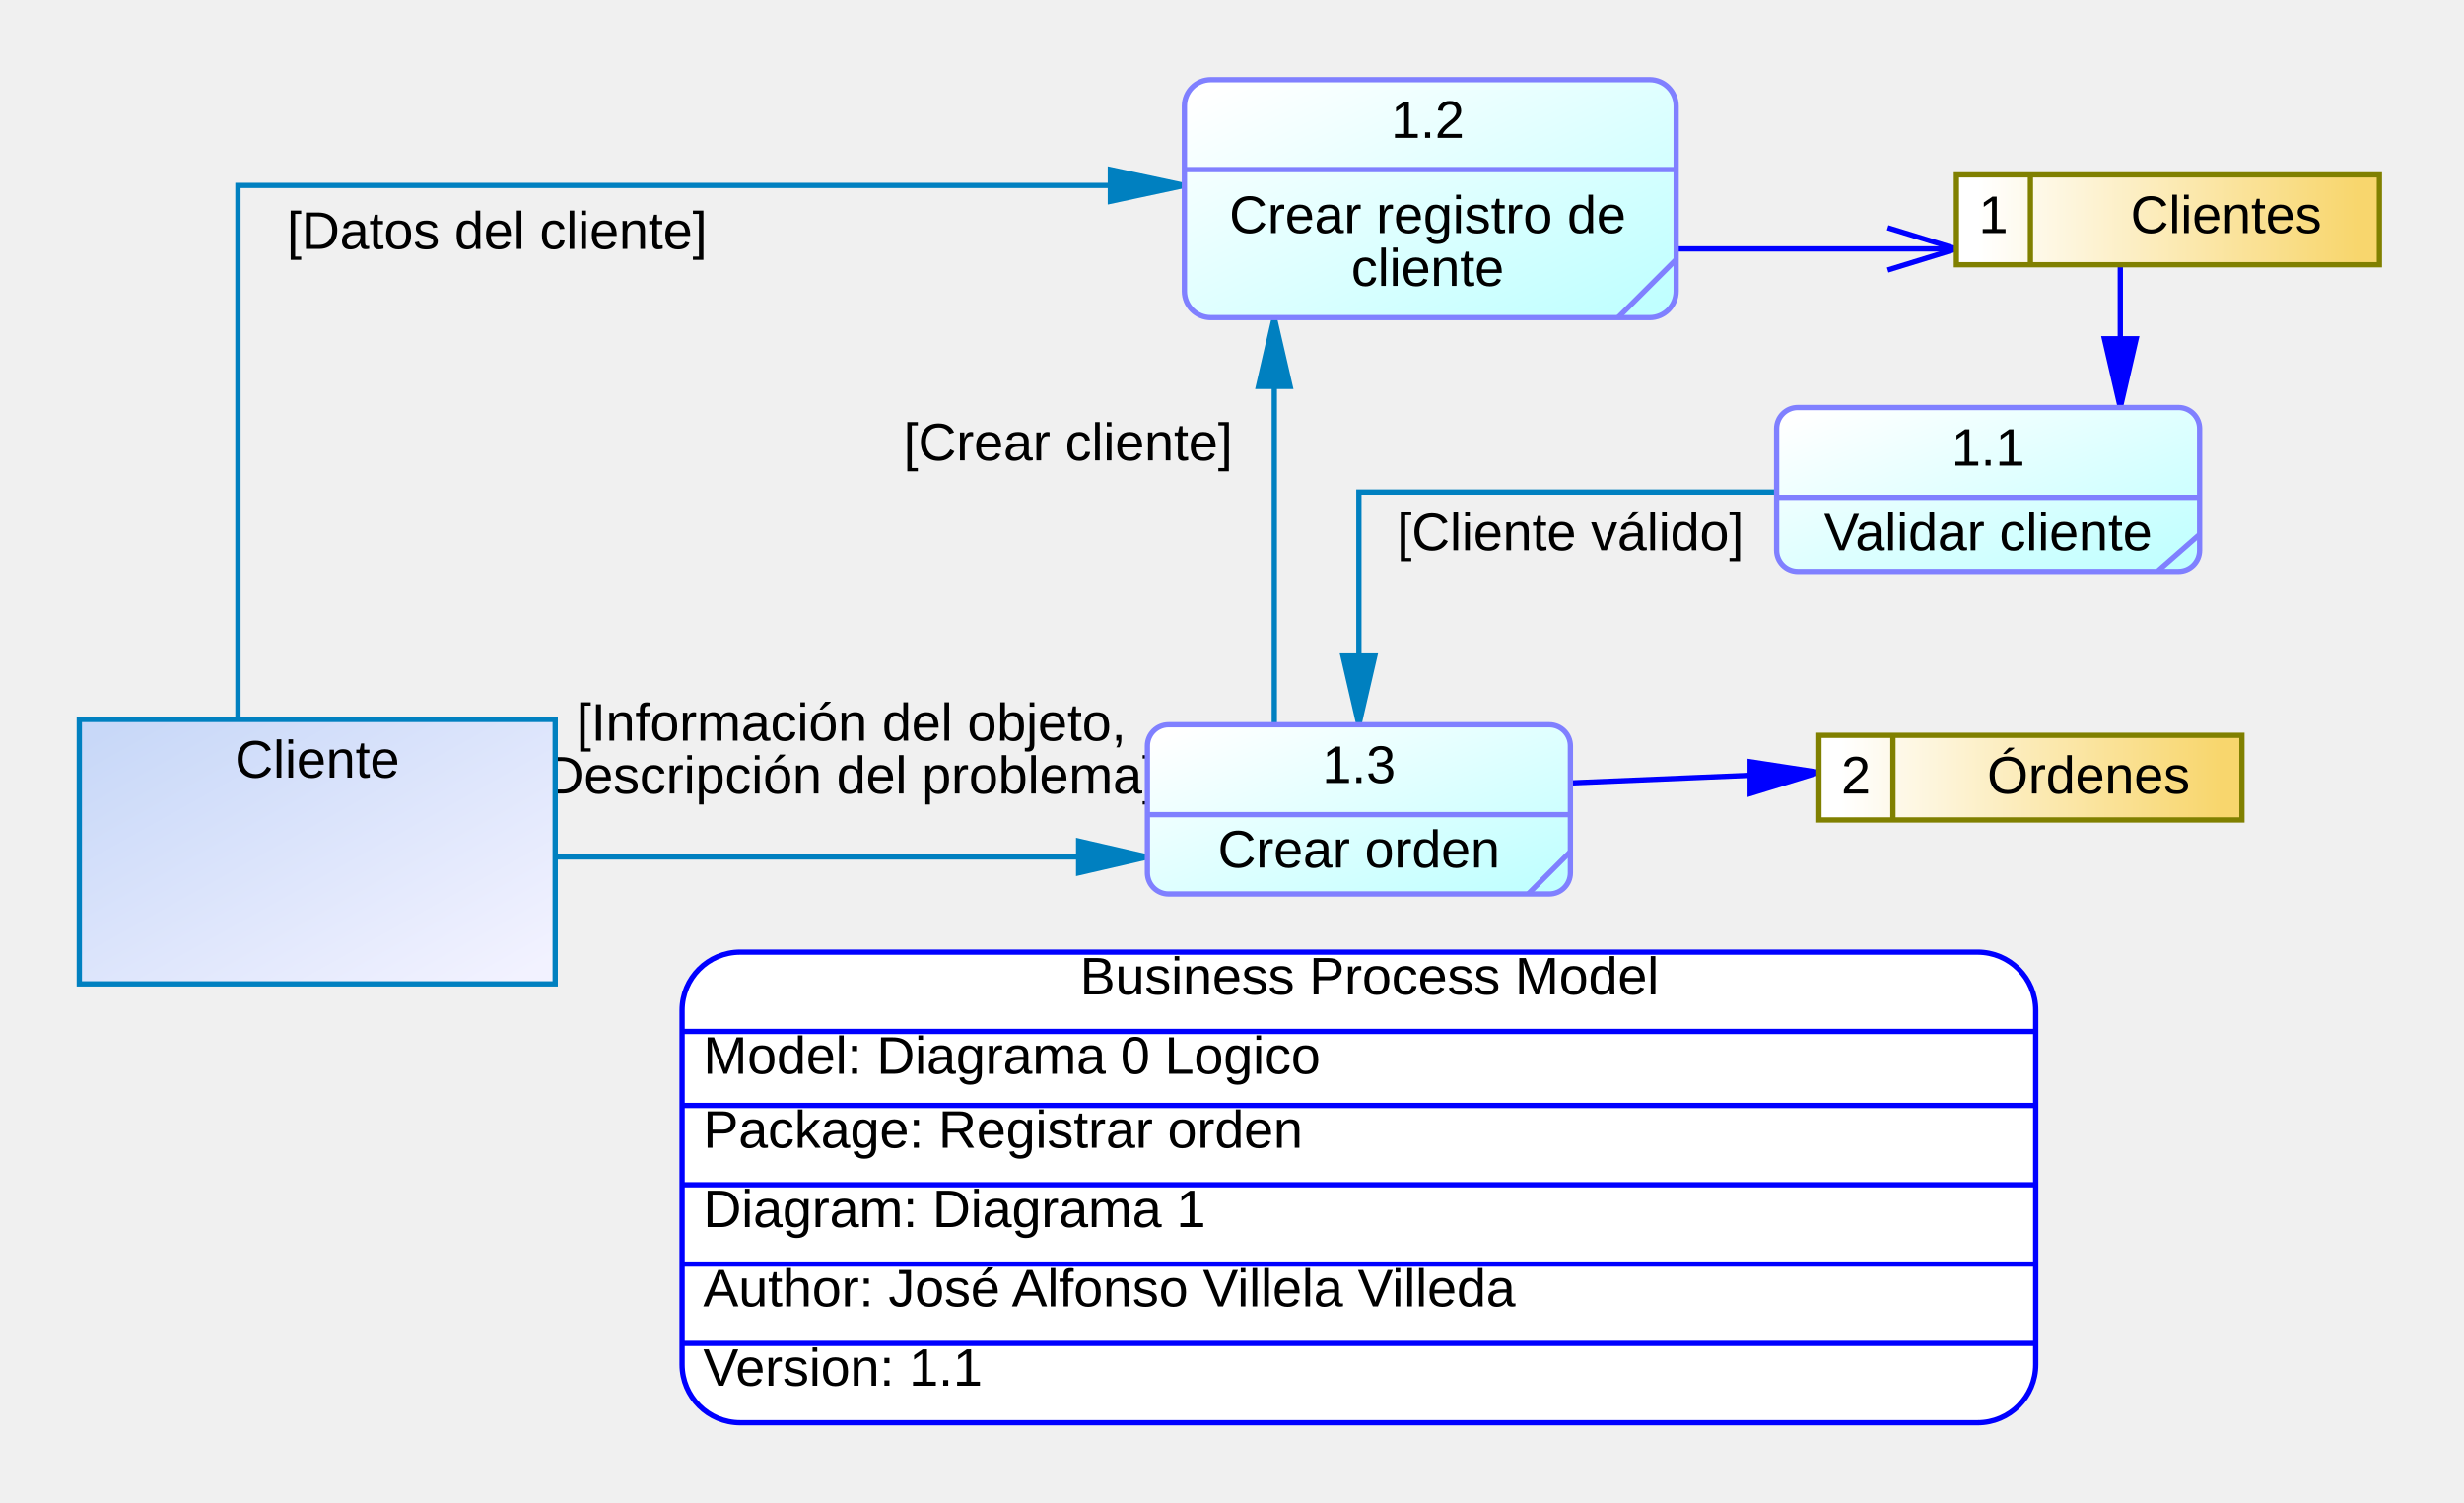
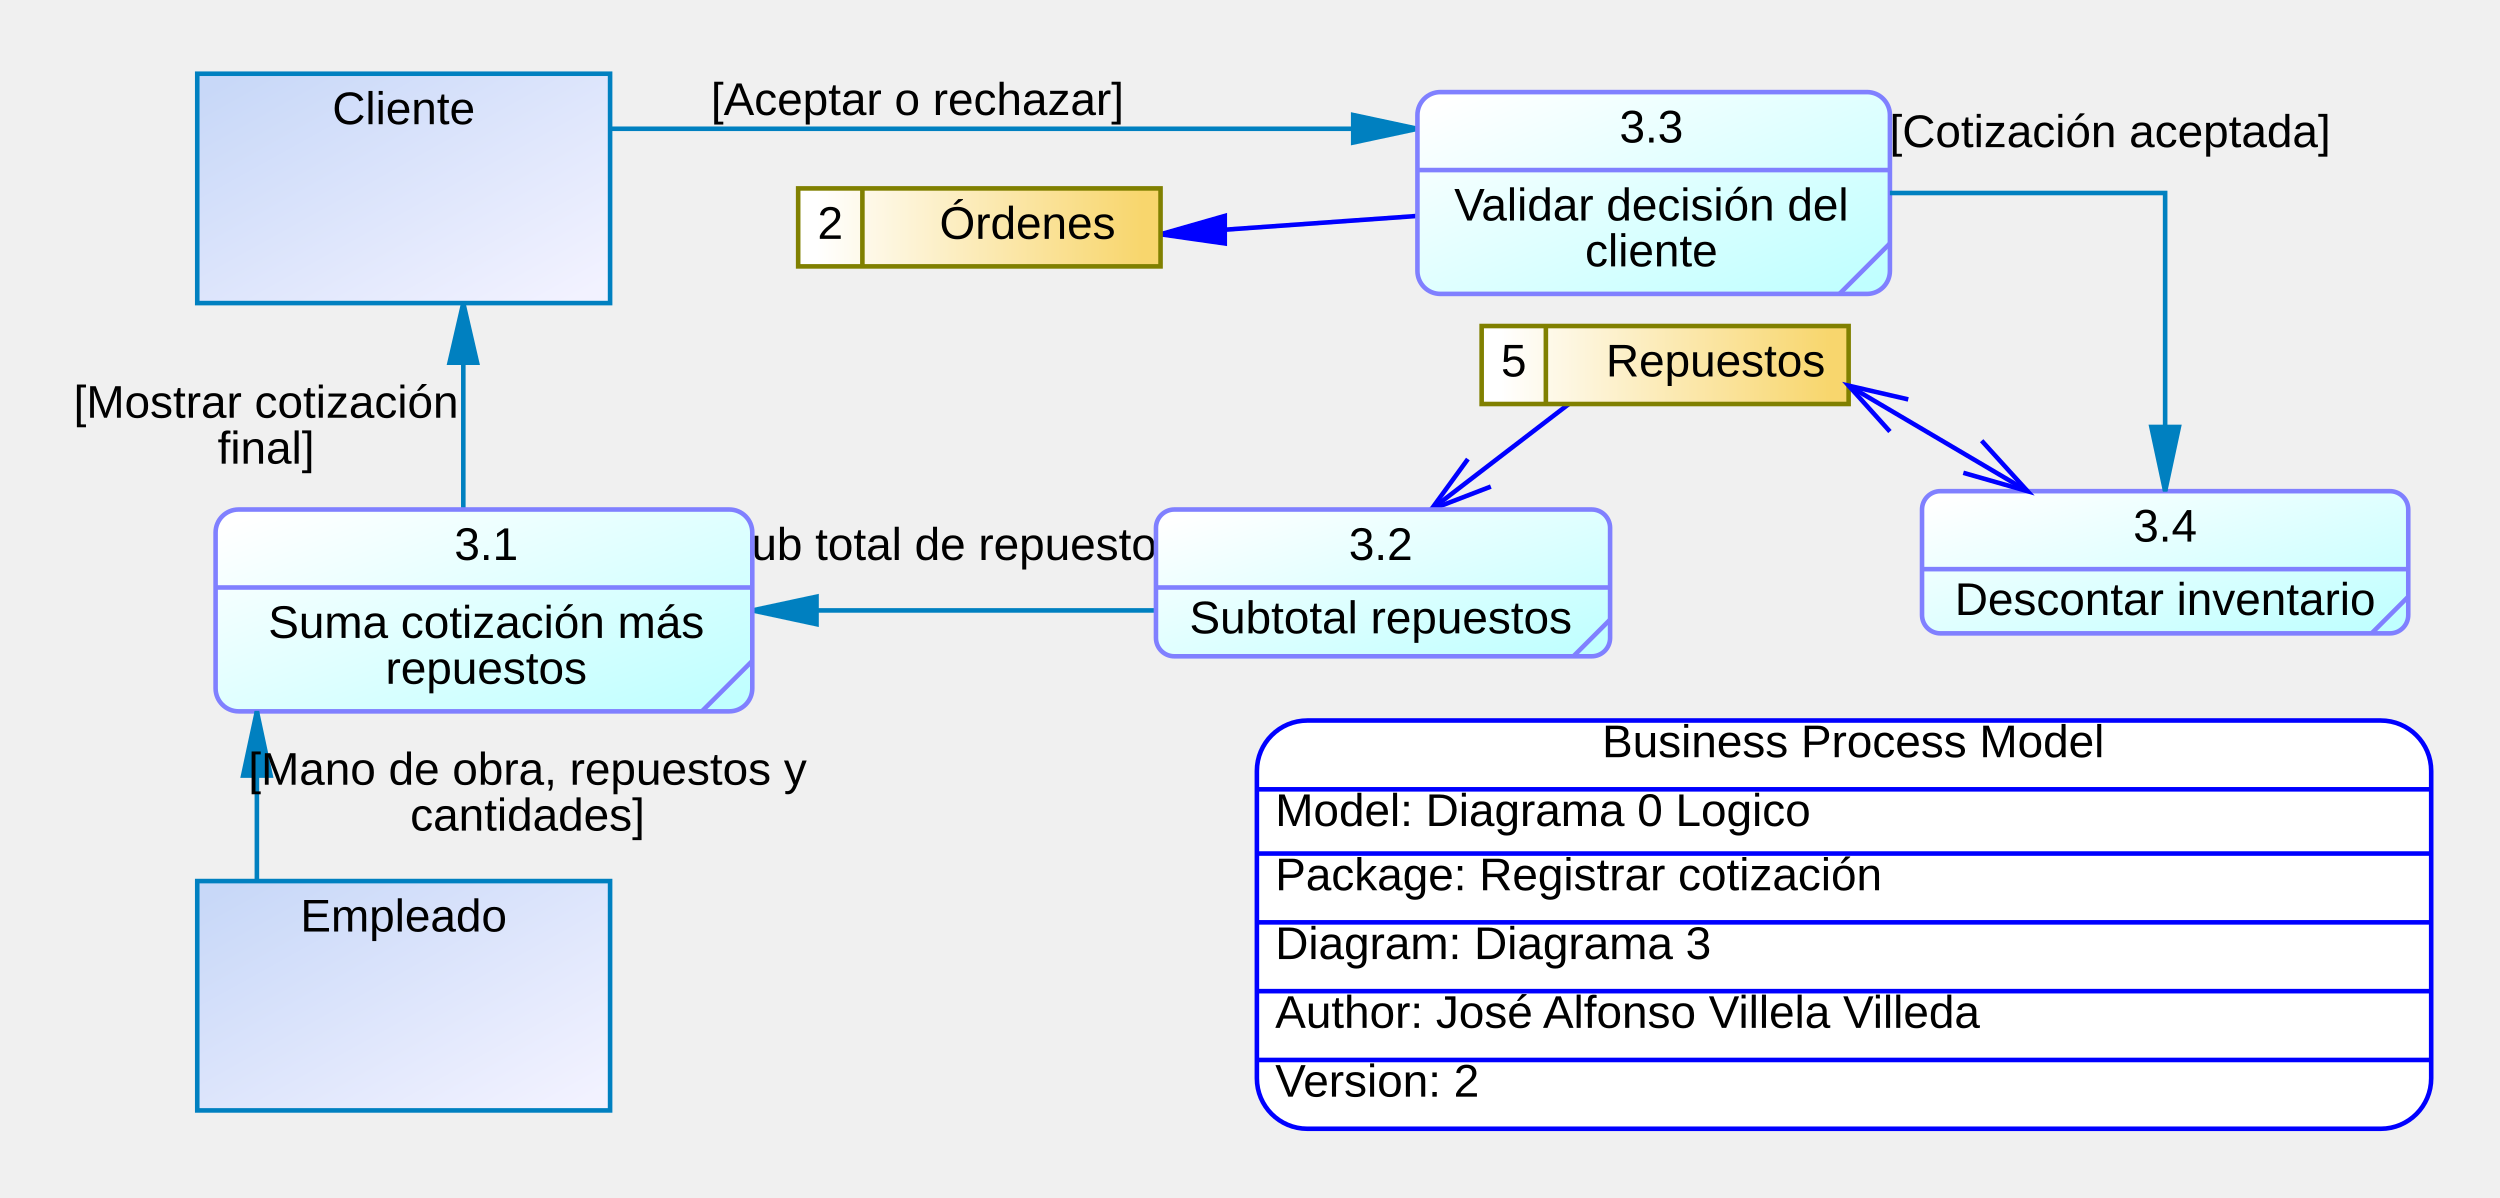
- <svg xmlns="http://www.w3.org/2000/svg" xmlns:xlink="http://www.w3.org/1999/xlink" width="123mm" height="75mm" version="1.1" viewBox="0 0 466 284">
-   <rect x="129" y="180" rx="11" ry="11" fill="#ffffff" width="256" height="89" stroke="#0000ff" stroke-width="1" />
-   <text x="259" y="188" fill="#000000" font-size="10" font-family="'Arial Unicode MS','Arial'" text-anchor="middle">Business Process Model</text>
-   <text x="133" y="203" fill="#000000" font-size="10" font-family="'Arial Unicode MS','Arial'" text-anchor="start">Model: Diagrama 0 Logico</text>
-   <text x="133" y="217" fill="#000000" font-size="10" font-family="'Arial Unicode MS','Arial'" text-anchor="start">Package: Registrar orden</text>
-   <text x="133" y="232" fill="#000000" font-size="10" font-family="'Arial Unicode MS','Arial'" text-anchor="start">Diagram: Diagrama 1</text>
-   <text x="133" y="247" fill="#000000" font-size="10" font-family="'Arial Unicode MS','Arial'" text-anchor="start">Author: José Alfonso Villela Villeda</text>
-   <text x="133" y="262" fill="#000000" font-size="10" font-family="'Arial Unicode MS','Arial'" text-anchor="start">Version: 1.1</text>
-   <line x1="129" x2="385" y1="254" y2="254" stroke="#0000ff" stroke-width="1" />
-   <line x1="129" x2="385" y1="239" y2="239" stroke="#0000ff" stroke-width="1" />
-   <line x1="129" x2="385" y1="224" y2="224" stroke="#0000ff" stroke-width="1" />
-   <line x1="129" x2="385" y1="209" y2="209" stroke="#0000ff" stroke-width="1" />
-   <line x1="129" x2="385" y1="195" y2="195" stroke="#0000ff" stroke-width="1" />
-   <polyline fill="none" points="401,77 401,50" stroke="#0000ff" stroke-width="1" />
-   <polygon fill="#0000ff" points="401,77 398,64 404,64" stroke="#0000ff" stroke-width="1" stroke-linejoin="miter" />
-   <a target="_parent" xlink:href="Repo17.htm#10">
-     <polyline fill="none" points="336,93 257,93 257,137" stroke="#0080c0" stroke-width="1" />
-     <polygon fill="#0080c0" points="257,137 254,124 260,124" stroke="#0080c0" stroke-width="1" stroke-linejoin="miter" />
-     <text x="297" y="104" fill="#000000" font-size="10" font-family="'Arial Unicode MS','Arial'" text-anchor="middle">[Cliente válido]</text>
+ <svg xmlns="http://www.w3.org/2000/svg" xmlns:xlink="http://www.w3.org/1999/xlink" width="144mm" height="69mm" version="1.1" viewBox="0 0 545 261">
+   <rect x="274" y="157" rx="11" ry="11" fill="#ffffff" width="256" height="89" stroke="#0000ff" stroke-width="1" />
+   <text x="404" y="165" fill="#000000" font-size="10" font-family="'Arial Unicode MS','Arial'" text-anchor="middle">Business Process Model</text>
+   <text x="278" y="180" fill="#000000" font-size="10" font-family="'Arial Unicode MS','Arial'" text-anchor="start">Model: Diagrama 0 Logico</text>
+   <text x="278" y="194" fill="#000000" font-size="10" font-family="'Arial Unicode MS','Arial'" text-anchor="start">Package: Registrar cotización</text>
+   <text x="278" y="209" fill="#000000" font-size="10" font-family="'Arial Unicode MS','Arial'" text-anchor="start">Diagram: Diagrama 3</text>
+   <text x="278" y="224" fill="#000000" font-size="10" font-family="'Arial Unicode MS','Arial'" text-anchor="start">Author: José Alfonso Villela Villeda</text>
+   <text x="278" y="239" fill="#000000" font-size="10" font-family="'Arial Unicode MS','Arial'" text-anchor="start">Version: 2</text>
+   <line x1="274" x2="530" y1="231" y2="231" stroke="#0000ff" stroke-width="1" />
+   <line x1="274" x2="530" y1="216" y2="216" stroke="#0000ff" stroke-width="1" />
+   <line x1="274" x2="530" y1="201" y2="201" stroke="#0000ff" stroke-width="1" />
+   <line x1="274" x2="530" y1="186" y2="186" stroke="#0000ff" stroke-width="1" />
+   <line x1="274" x2="530" y1="172" y2="172" stroke="#0000ff" stroke-width="1" />
+   <polyline fill="none" points="312,111 342,88" stroke="#0000ff" stroke-width="1" />
+   <polyline fill="none" points="320,100 312,111 325,106" stroke="#0000ff" stroke-width="1" />
+   <a target="_parent" xlink:href="Repo31.htm#370">
+     <polyline fill="none" points="252,133 164,133" stroke="#0080c0" stroke-width="1" />
+     <polygon fill="#0080c0" points="164,133 178,130 178,136" stroke="#0080c0" stroke-width="1" stroke-linejoin="miter" />
+     <text x="208" y="122" fill="#000000" font-size="10" font-family="'Arial Unicode MS','Arial'" text-anchor="middle">[sub total de repuestos]</text>
  </a>
-   <polyline fill="none" points="297,148 344,146" stroke="#0000ff" stroke-width="1" />
-   <polygon fill="#0000ff" points="344,146 331,150 331,144" stroke="#0000ff" stroke-width="1" stroke-linejoin="miter" />
-   <polyline fill="none" points="105,162 217,162" stroke="#0080c0" stroke-width="1" />
-   <polygon fill="#0080c0" points="217,162 204,165 204,159" stroke="#0080c0" stroke-width="1" stroke-linejoin="miter" />
-   <text x="161" y="140" fill="#000000" font-size="10" font-family="'Arial Unicode MS','Arial'" text-anchor="middle">[Información del objeto, </text>
-   <text x="161" y="150" fill="#000000" font-size="10" font-family="'Arial Unicode MS','Arial'" text-anchor="middle">Descripción del problema]</text>
-   <a target="_parent" xlink:href="Repo19.htm#3">
-     <polyline fill="none" points="241,137 241,60" stroke="#0080c0" stroke-width="1" />
-     <polygon fill="#0080c0" points="241,60 244,73 238,73" stroke="#0080c0" stroke-width="1" stroke-linejoin="miter" />
-     <text x="202" y="87" fill="#000000" font-size="10" font-family="'Arial Unicode MS','Arial'" text-anchor="middle">[Crear cliente]</text>
+   <a target="_parent" xlink:href="Repo31.htm#192">
+     <polyline fill="none" points="133,28 238,28 238,28 309,28" stroke="#0080c0" stroke-width="1" />
+     <polygon fill="#0080c0" points="309,28 295,31 295,25" stroke="#0080c0" stroke-width="1" stroke-linejoin="miter" />
+     <text x="200" y="25" fill="#000000" font-size="10" font-family="'Arial Unicode MS','Arial'" text-anchor="middle">[Aceptar o rechazar]</text>
  </a>
-   <polyline fill="none" points="45,136 45,35 224,35" stroke="#0080c0" stroke-width="1" />
-   <polygon fill="#0080c0" points="224,35 210,38 210,32" stroke="#0080c0" stroke-width="1" stroke-linejoin="miter" />
-   <text x="94" y="47" fill="#000000" font-size="10" font-family="'Arial Unicode MS','Arial'" text-anchor="middle">[Datos del cliente]</text>
-   <polyline fill="none" points="317,47 370,47" stroke="#0000ff" stroke-width="1" />
-   <polyline fill="none" points="357,51 370,47 357,43" stroke="#0000ff" stroke-width="1" />
-   <defs>
-     <linearGradient id="Gradient1" x1="0%" x2="100%" y1="0%" y2="0%" gradientUnits="objectBoundingBox">
-       <stop offset="5%" stop-color="#ffffff" />
-       <stop offset="95%" stop-color="#f8d66d" />
-     </linearGradient>
-   </defs>
-   <rect x="370" y="33" fill="url(#Gradient1)" width="80" height="17" stroke="#808000" stroke-width="1" />
-   <line x1="384" x2="384" y1="33" y2="50" stroke="#808000" stroke-width="1" />
-   <text x="377" y="44" fill="#000000" font-size="10" font-family="'Arial Unicode MS','Arial'" text-anchor="middle">1</text>
-   <text x="421" y="44" fill="#000000" font-size="10" font-family="'Arial Unicode MS','Arial'" text-anchor="middle">Clientes</text>
-   <defs>
-     <linearGradient id="Gradient2" x1="0%" x2="100%" y1="0%" y2="0%" gradientUnits="objectBoundingBox">
-       <stop offset="5%" stop-color="#ffffff" />
-       <stop offset="95%" stop-color="#f8d66d" />
-     </linearGradient>
-   </defs>
-   <rect x="344" y="139" fill="url(#Gradient2)" width="80" height="16" stroke="#808000" stroke-width="1" />
-   <line x1="358" x2="358" y1="139" y2="155" stroke="#808000" stroke-width="1" />
-   <text x="351" y="150" fill="#000000" font-size="10" font-family="'Arial Unicode MS','Arial'" text-anchor="middle">2</text>
-   <text x="395" y="150" fill="#000000" font-size="10" font-family="'Arial Unicode MS','Arial'" text-anchor="middle">Órdenes</text>
-   <a target="_parent" xlink:href="Repo20.htm#1">
+   <polyline fill="none" points="309,47 253,51" stroke="#0000ff" stroke-width="1" />
+   <polygon fill="#0000ff" points="253,51 267,47 267,53" stroke="#0000ff" stroke-width="1" stroke-linejoin="miter" />
+   <a target="_parent" xlink:href="Repo23.htm#5">
+     <polyline fill="none" points="101,111 101,66" stroke="#0080c0" stroke-width="1" />
+     <polygon fill="#0080c0" points="101,66 104,79 98,79" stroke="#0080c0" stroke-width="1" stroke-linejoin="miter" />
+     <text x="58" y="91" fill="#000000" font-size="10" font-family="'Arial Unicode MS','Arial'" text-anchor="middle">[Mostrar cotización </text>
+     <text x="58" y="101" fill="#000000" font-size="10" font-family="'Arial Unicode MS','Arial'" text-anchor="middle">final]</text>
+   </a>
+   <a target="_parent" xlink:href="Repo20.htm#11">
    <defs>
-       <linearGradient id="Gradient3" x1="0%" x2="100%" y1="0%" y2="100%" gradientUnits="objectBoundingBox">
-         <stop offset="5%" stop-color="#ffffff" />
-         <stop offset="95%" stop-color="#c0ffff" />
+       <linearGradient id="Gradient1" x1="0%" x2="100%" y1="0%" y2="100%" gradientUnits="objectBoundingBox">
+         <stop offset="5%" stop-color="#c8d8f8" />
+         <stop offset="95%" stop-color="#f2f2ff" />
      </linearGradient>
    </defs>
-     <rect x="336" y="77" rx="4" ry="4" fill="url(#Gradient3)" width="80" height="31" stroke="#8080ff" stroke-width="1" />
-     <line x1="408" x2="416" y1="108" y2="101" stroke="#8080ff" stroke-width="1" />
-     <text x="376" y="88" fill="#000000" font-size="10" font-family="'Arial Unicode MS','Arial'" text-anchor="middle">1.1</text>
-     <line x1="336" x2="416" y1="94" y2="94" stroke="#8080ff" stroke-width="1" />
-     <text x="376" y="104" fill="#000000" font-size="10" font-family="'Arial Unicode MS','Arial'" text-anchor="middle">Validar cliente</text>
+     <rect x="43" y="16" fill="url(#Gradient1)" width="90" height="50" stroke="#0080c0" stroke-width="1" />
+     <text x="88" y="27" fill="#000000" font-size="10" font-family="'Arial Unicode MS','Arial'" text-anchor="middle">Cliente</text>
  </a>
-   <a target="_parent" xlink:href="Repo19.htm#1">
+   <a target="_parent" xlink:href="Repo31.htm#115">
+     <defs>
+       <linearGradient id="Gradient2" x1="0%" x2="100%" y1="0%" y2="0%" gradientUnits="objectBoundingBox">
+         <stop offset="5%" stop-color="#ffffff" />
+         <stop offset="95%" stop-color="#f8d66d" />
+       </linearGradient>
+     </defs>
+     <rect x="174" y="41" fill="url(#Gradient2)" width="79" height="17" stroke="#808000" stroke-width="1" />
+     <line x1="188" x2="188" y1="41" y2="58" stroke="#808000" stroke-width="1" />
+     <text x="181" y="52" fill="#000000" font-size="10" font-family="'Arial Unicode MS','Arial'" text-anchor="middle">2</text>
+     <text x="224" y="52" fill="#000000" font-size="10" font-family="'Arial Unicode MS','Arial'" text-anchor="middle">Órdenes</text>
+   </a>
+   <a target="_parent" xlink:href="Repo31.htm#111">
+     <defs>
+       <linearGradient id="Gradient3" x1="0%" x2="100%" y1="0%" y2="0%" gradientUnits="objectBoundingBox">
+         <stop offset="5%" stop-color="#ffffff" />
+         <stop offset="95%" stop-color="#f8d66d" />
+       </linearGradient>
+     </defs>
+     <rect x="323" y="71" fill="url(#Gradient3)" width="80" height="17" stroke="#808000" stroke-width="1" />
+     <line x1="337" x2="337" y1="71" y2="88" stroke="#808000" stroke-width="1" />
+     <text x="330" y="82" fill="#000000" font-size="10" font-family="'Arial Unicode MS','Arial'" text-anchor="middle">5</text>
+     <text x="374" y="82" fill="#000000" font-size="10" font-family="'Arial Unicode MS','Arial'" text-anchor="middle">Repuestos</text>
+   </a>
+   <a target="_parent" xlink:href="Repo23.htm#1">
    <defs>
      <linearGradient id="Gradient4" x1="0%" x2="100%" y1="0%" y2="100%" gradientUnits="objectBoundingBox">
        <stop offset="5%" stop-color="#ffffff" />
        <stop offset="95%" stop-color="#c0ffff" />
      </linearGradient>
    </defs>
-     <rect x="224" y="15" rx="5" ry="5" fill="url(#Gradient4)" width="93" height="45" stroke="#8080ff" stroke-width="1" />
-     <line x1="306" x2="317" y1="60" y2="49" stroke="#8080ff" stroke-width="1" />
-     <text x="270" y="26" fill="#000000" font-size="10" font-family="'Arial Unicode MS','Arial'" text-anchor="middle">1.2</text>
-     <line x1="224" x2="317" y1="32" y2="32" stroke="#8080ff" stroke-width="1" />
-     <text x="270" y="44" fill="#000000" font-size="10" font-family="'Arial Unicode MS','Arial'" text-anchor="middle">Crear registro de </text>
-     <text x="270" y="54" fill="#000000" font-size="10" font-family="'Arial Unicode MS','Arial'" text-anchor="middle">cliente</text>
+     <rect x="47" y="111" rx="5" ry="5" fill="url(#Gradient4)" width="117" height="44" stroke="#8080ff" stroke-width="1" />
+     <line x1="153" x2="164" y1="155" y2="144" stroke="#8080ff" stroke-width="1" />
+     <text x="106" y="122" fill="#000000" font-size="10" font-family="'Arial Unicode MS','Arial'" text-anchor="middle">3.1</text>
+     <line x1="47" x2="164" y1="128" y2="128" stroke="#8080ff" stroke-width="1" />
+     <text x="106" y="139" fill="#000000" font-size="10" font-family="'Arial Unicode MS','Arial'" text-anchor="middle">Suma cotización más </text>
+     <text x="106" y="149" fill="#000000" font-size="10" font-family="'Arial Unicode MS','Arial'" text-anchor="middle">repuestos</text>
  </a>
-   <a target="_parent" xlink:href="Repo18.htm#1">
+   <a target="_parent" xlink:href="Repo22.htm#1">
    <defs>
      <linearGradient id="Gradient5" x1="0%" x2="100%" y1="0%" y2="100%" gradientUnits="objectBoundingBox">
        <stop offset="5%" stop-color="#ffffff" />
        <stop offset="95%" stop-color="#c0ffff" />
      </linearGradient>
    </defs>
-     <rect x="217" y="137" rx="4" ry="4" fill="url(#Gradient5)" width="80" height="32" stroke="#8080ff" stroke-width="1" />
-     <line x1="289" x2="297" y1="169" y2="161" stroke="#8080ff" stroke-width="1" />
-     <text x="257" y="148" fill="#000000" font-size="10" font-family="'Arial Unicode MS','Arial'" text-anchor="middle">1.3</text>
-     <line x1="217" x2="297" y1="154" y2="154" stroke="#8080ff" stroke-width="1" />
-     <text x="257" y="164" fill="#000000" font-size="10" font-family="'Arial Unicode MS','Arial'" text-anchor="middle">Crear orden</text>
+     <rect x="252" y="111" rx="4" ry="4" fill="url(#Gradient5)" width="99" height="32" stroke="#8080ff" stroke-width="1" />
+     <line x1="343" x2="351" y1="143" y2="135" stroke="#8080ff" stroke-width="1" />
+     <text x="301" y="122" fill="#000000" font-size="10" font-family="'Arial Unicode MS','Arial'" text-anchor="middle">3.2</text>
+     <line x1="252" x2="351" y1="128" y2="128" stroke="#8080ff" stroke-width="1" />
+     <text x="301" y="138" fill="#000000" font-size="10" font-family="'Arial Unicode MS','Arial'" text-anchor="middle">Subtotal repuestos</text>
  </a>
-   <a target="_parent" xlink:href="Repo12.htm#9">
+   <a target="_parent" xlink:href="Repo24.htm#1">
    <defs>
      <linearGradient id="Gradient6" x1="0%" x2="100%" y1="0%" y2="100%" gradientUnits="objectBoundingBox">
-         <stop offset="5%" stop-color="#c8d8f8" />
-         <stop offset="95%" stop-color="#f2f2ff" />
+         <stop offset="5%" stop-color="#ffffff" />
+         <stop offset="95%" stop-color="#c0ffff" />
      </linearGradient>
    </defs>
-     <rect x="15" y="136" fill="url(#Gradient6)" width="90" height="50" stroke="#0080c0" stroke-width="1" />
-     <text x="60" y="147" fill="#000000" font-size="10" font-family="'Arial Unicode MS','Arial'" text-anchor="middle">Cliente</text>
+     <rect x="309" y="20" rx="5" ry="5" fill="url(#Gradient6)" width="103" height="44" stroke="#8080ff" stroke-width="1" />
+     <line x1="401" x2="412" y1="64" y2="53" stroke="#8080ff" stroke-width="1" />
+     <text x="360" y="31" fill="#000000" font-size="10" font-family="'Arial Unicode MS','Arial'" text-anchor="middle">3.3</text>
+     <line x1="309" x2="412" y1="37" y2="37" stroke="#8080ff" stroke-width="1" />
+     <text x="360" y="48" fill="#000000" font-size="10" font-family="'Arial Unicode MS','Arial'" text-anchor="middle">Validar decisión del </text>
+     <text x="360" y="58" fill="#000000" font-size="10" font-family="'Arial Unicode MS','Arial'" text-anchor="middle">cliente</text>
  </a>
+   <defs>
+     <linearGradient id="Gradient7" x1="0%" x2="100%" y1="0%" y2="100%" gradientUnits="objectBoundingBox">
+       <stop offset="5%" stop-color="#c8d8f8" />
+       <stop offset="95%" stop-color="#f2f2ff" />
+     </linearGradient>
+   </defs>
+   <rect x="43" y="192" fill="url(#Gradient7)" width="90" height="50" stroke="#0080c0" stroke-width="1" />
+   <text x="88" y="203" fill="#000000" font-size="10" font-family="'Arial Unicode MS','Arial'" text-anchor="middle">Empleado</text>
+   <a target="_parent" xlink:href="Repo21.htm#1">
+     <defs>
+       <linearGradient id="Gradient8" x1="0%" x2="100%" y1="0%" y2="100%" gradientUnits="objectBoundingBox">
+         <stop offset="5%" stop-color="#ffffff" />
+         <stop offset="95%" stop-color="#c0ffff" />
+       </linearGradient>
+     </defs>
+     <rect x="419" y="107" rx="4" ry="4" fill="url(#Gradient8)" width="106" height="31" stroke="#8080ff" stroke-width="1" />
+     <line x1="517" x2="525" y1="138" y2="130" stroke="#8080ff" stroke-width="1" />
+     <text x="472" y="118" fill="#000000" font-size="10" font-family="'Arial Unicode MS','Arial'" text-anchor="middle">3.4</text>
+     <line x1="419" x2="525" y1="124" y2="124" stroke="#8080ff" stroke-width="1" />
+     <text x="472" y="134" fill="#000000" font-size="10" font-family="'Arial Unicode MS','Arial'" text-anchor="middle">Descontar inventario</text>
+   </a>
+   <a target="_parent" xlink:href="Repo23.htm#4">
+     <polyline fill="none" points="56,192 56,155" stroke="#0080c0" stroke-width="1" />
+     <polygon fill="#0080c0" points="56,155 59,169 53,169" stroke="#0080c0" stroke-width="1" stroke-linejoin="miter" />
+     <text x="115" y="171" fill="#000000" font-size="10" font-family="'Arial Unicode MS','Arial'" text-anchor="middle">[Mano de obra, repuestos y </text>
+     <text x="115" y="181" fill="#000000" font-size="10" font-family="'Arial Unicode MS','Arial'" text-anchor="middle">cantidades]</text>
+   </a>
+   <a target="_parent" xlink:href="Repo31.htm#161">
+     <polyline fill="none" points="412,42 472,42 472,107" stroke="#0080c0" stroke-width="1" />
+     <polygon fill="#0080c0" points="472,107 469,93 475,93" stroke="#0080c0" stroke-width="1" stroke-linejoin="miter" />
+     <text x="460" y="32" fill="#000000" font-size="10" font-family="'Arial Unicode MS','Arial'" text-anchor="middle">[Cotización aceptada]</text>
+   </a>
+   <polyline fill="none" points="442,107 403,84" stroke="#0000ff" stroke-width="1" />
+   <polyline fill="none" points="428,103 442,107 432,96" stroke="#0000ff" stroke-width="1" />
+   <polyline fill="none" points="416,87 403,84 412,94" stroke="#0000ff" stroke-width="1" />
</svg>
